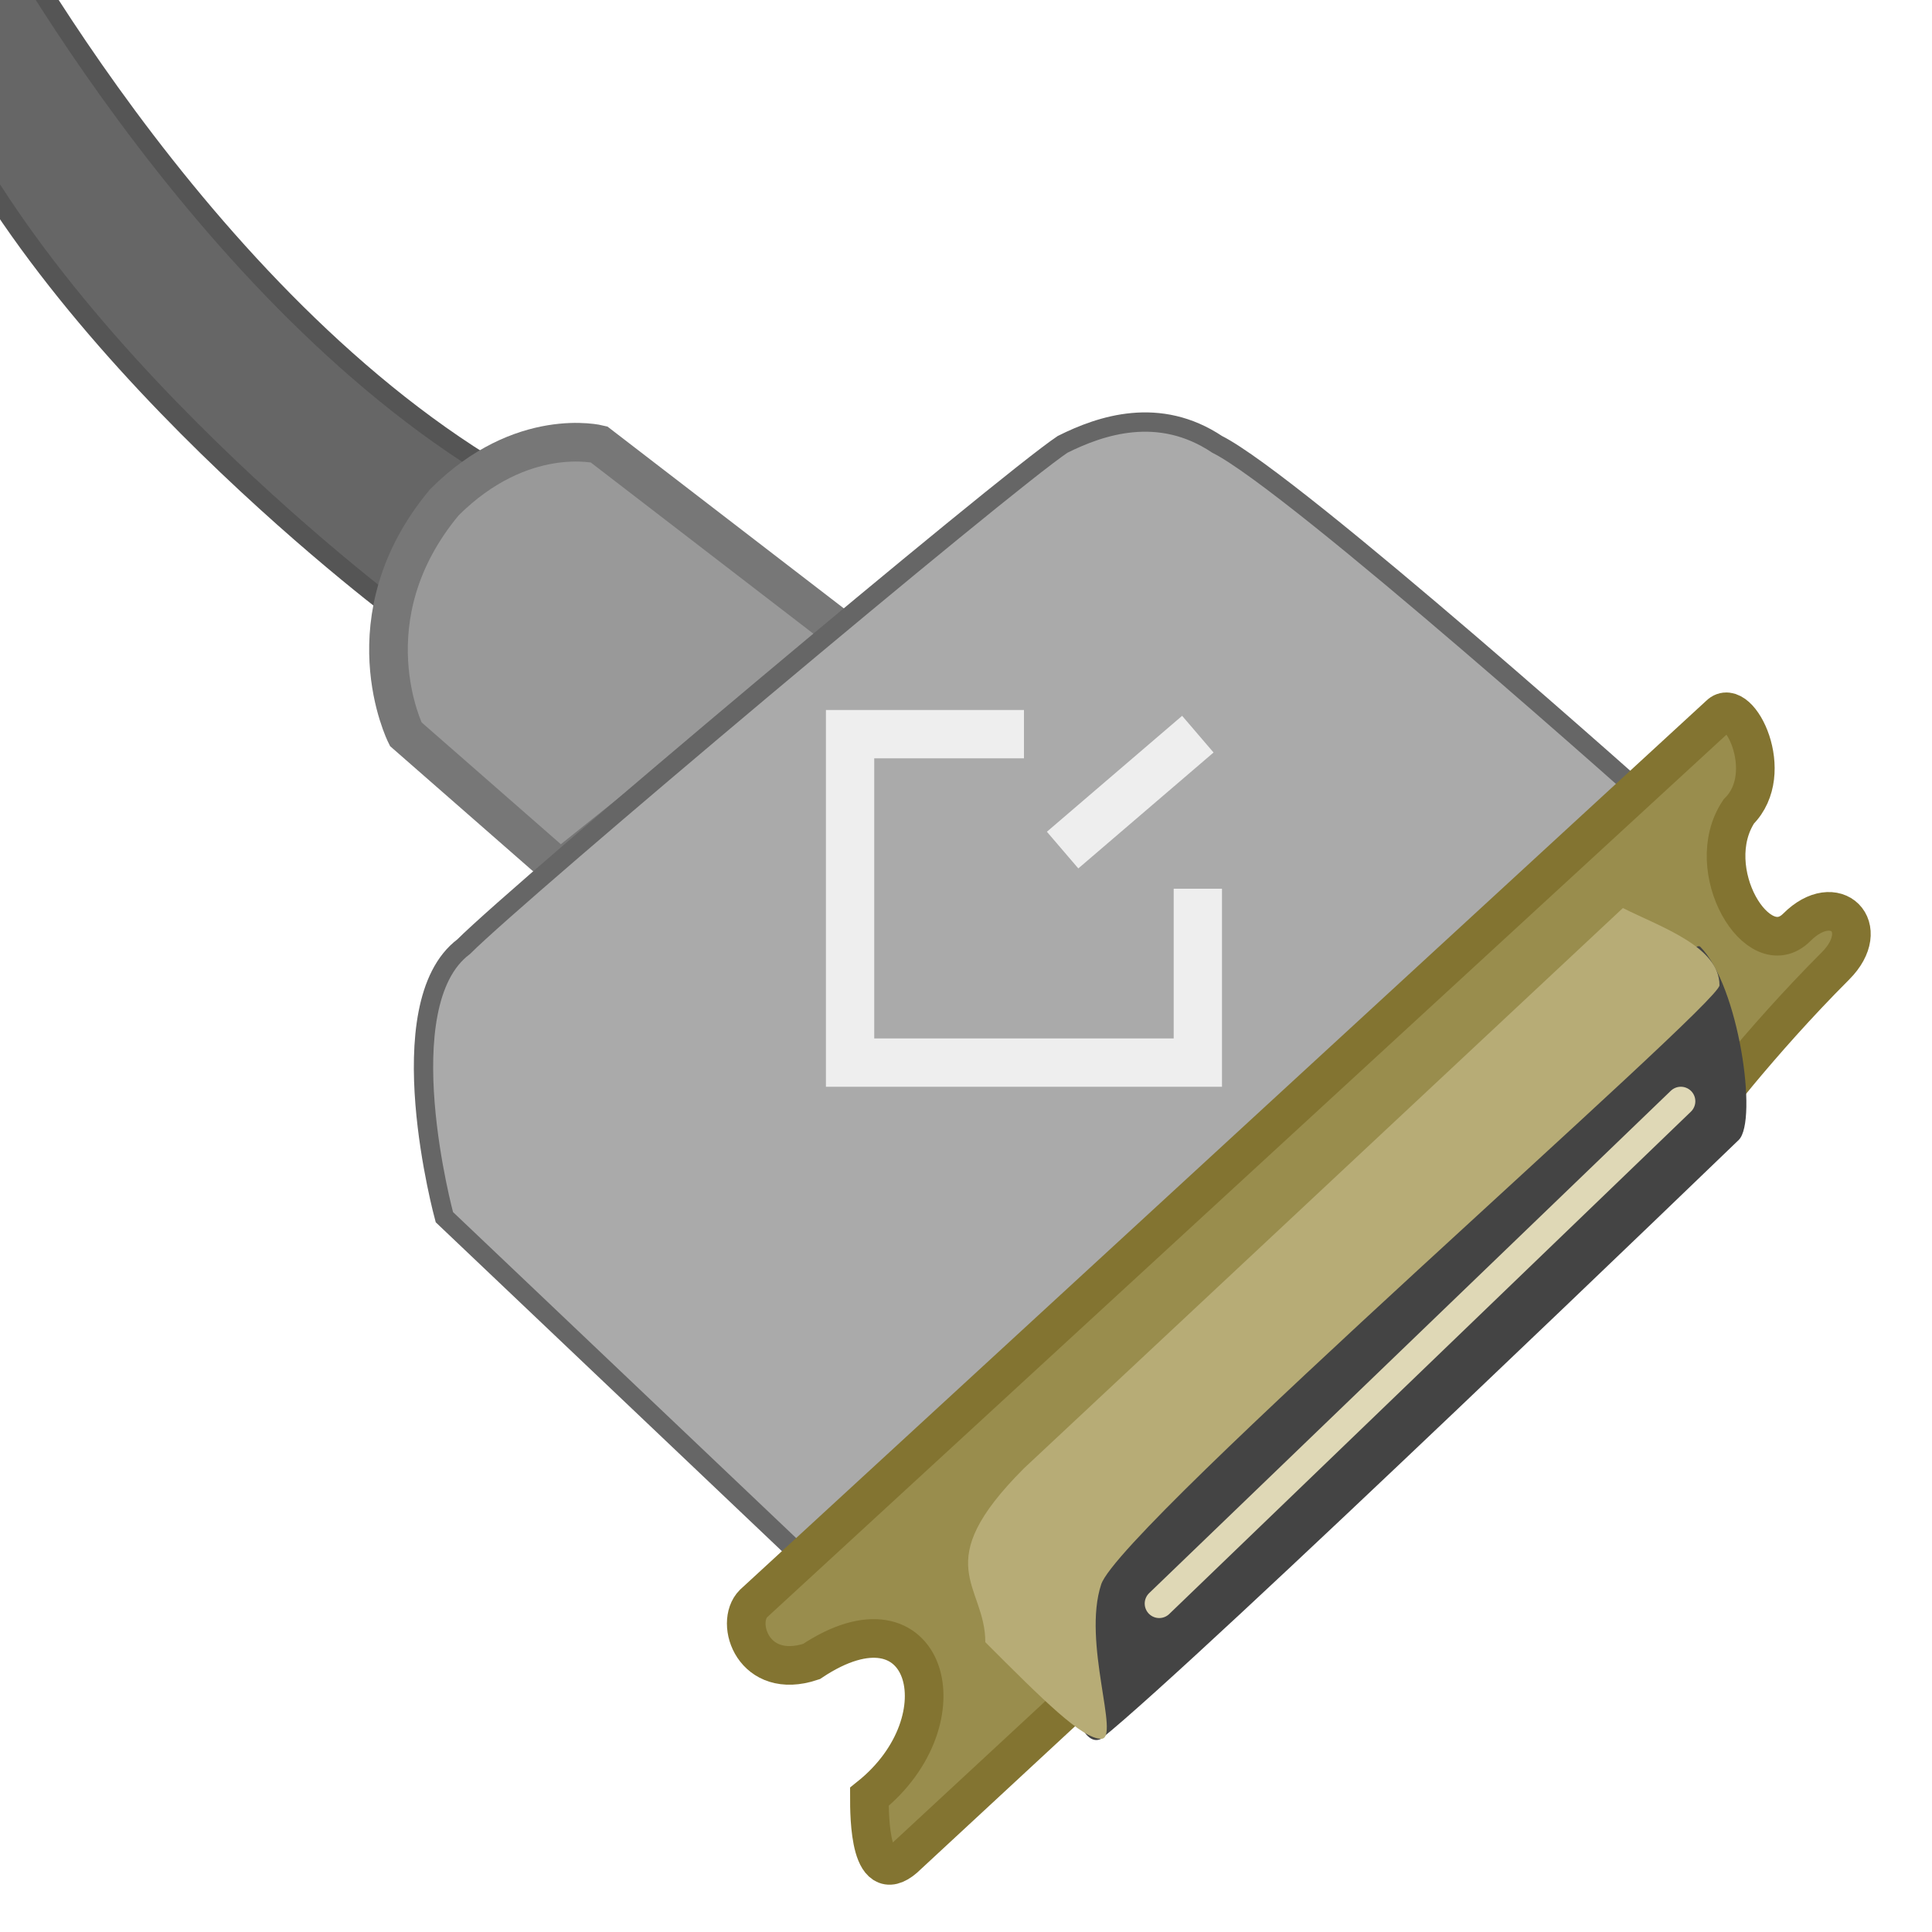
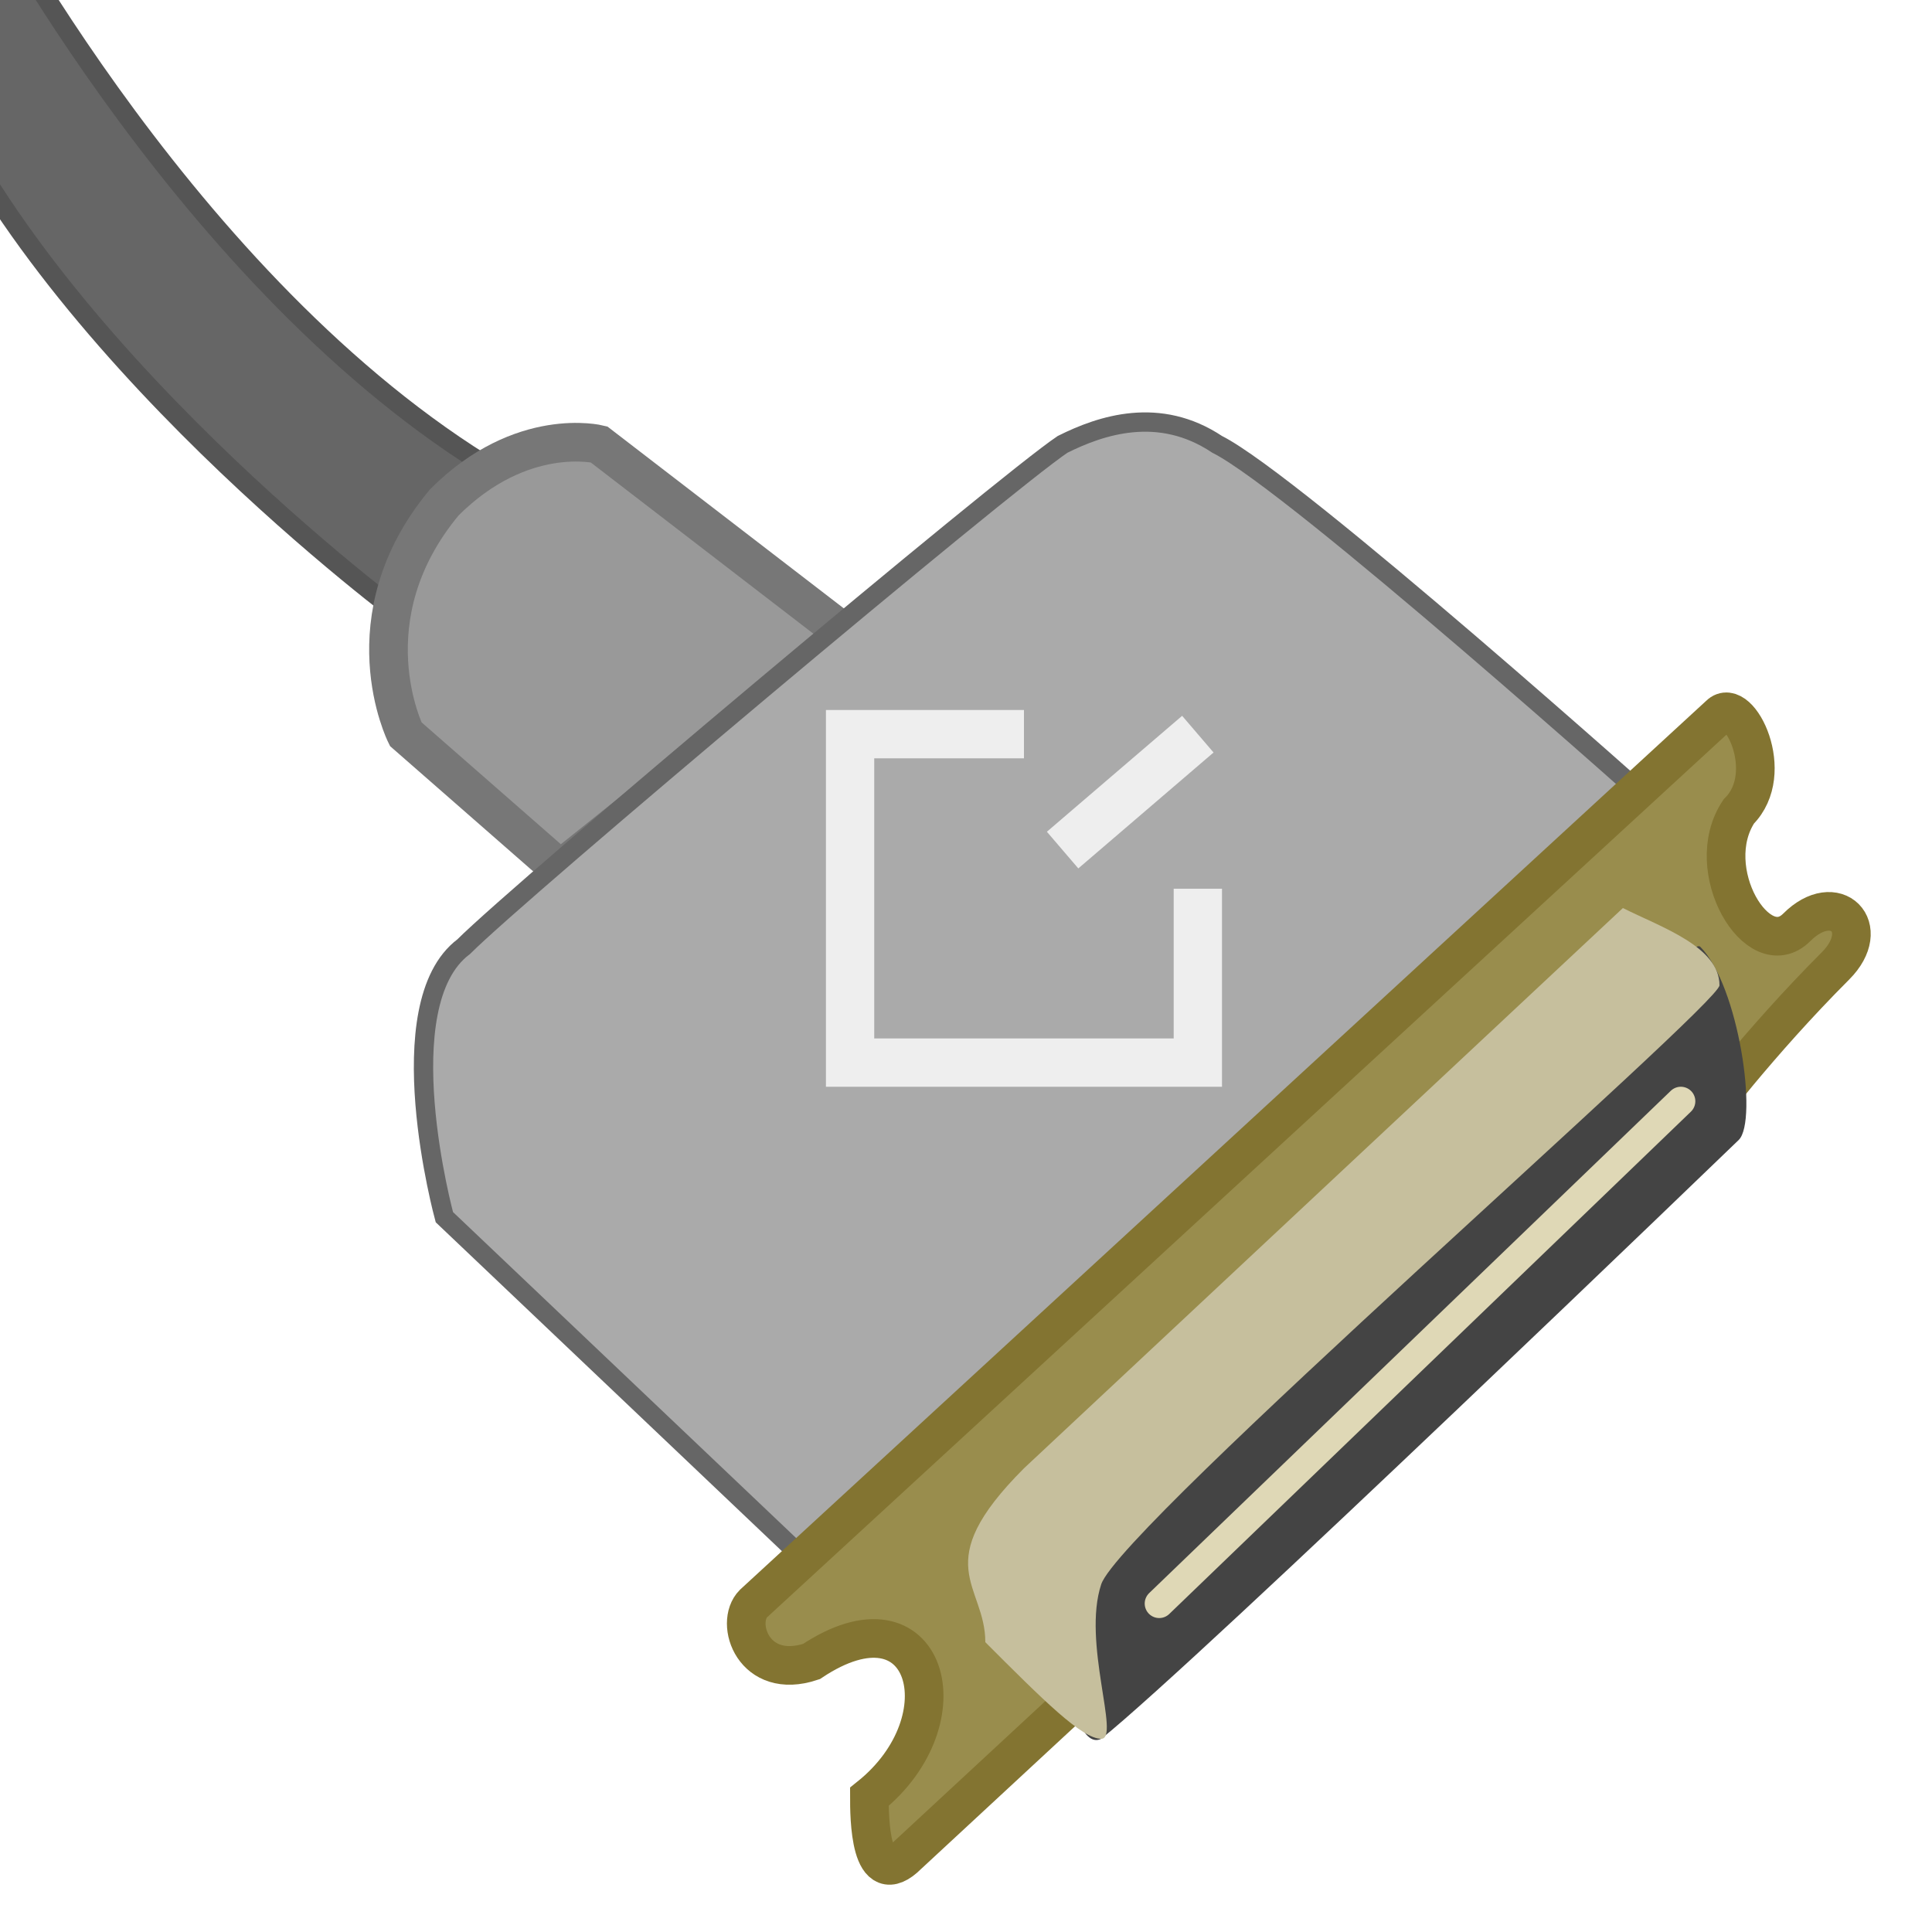
<svg height="100" width="100">
  <path style="fill:#666;stroke:#555" d="M -1.6,-6.9 C -1.6,-6.9 9,14 25,24 l -4,8 C 21,32 2,18 -4,3 z" />
  <path style="fill:#999;stroke:#777;stroke-width:2" d="M 44,33 31,23 c 0,0 -4,-1 -8,3 -5,6 -2,12 -2,12 l 8,7 z" />
  <path style="fill:#aaa;stroke:#666;" d="M 43,82 23,63 c 0,0 -3,-11 1,-14 3,-3 28,-24 31,-26 2,-1 5,-2 8,0 4,2 23,19 23,19 z" />
  <path style="fill:none;stroke:#eee;stroke-width:2.5;" d="m 55,44 7,-6 m -9,0 -9,0 0,17 18,0 0,-9" />
  <path style="fill:#998D4D;stroke:#837431;stroke-width:2" d="m 89,37 c 1,-1 3,3 1,5 -2,3 1,8 3,6 2,-2 4,0 2,2 -4,4 -7,8 -7,8 L 47,96 c -2,2 -2,-2 -2,-3 5,-4 3,-11 -3,-7 -3,1 -4,-2 -3,-3 z" />
  <path style="fill:#444444" d="m 57,90 c -2,1 -3,-10 -1,-10 2,-1 31,-32 32,-31 2,2 3,9 2,10 0,0 -28,27 -33,31 z" />
-   <path style="fill:#B7AC76" d="M 84,47 53,76 c -5,5 -2,6 -2,9 3,3 5,5 6,5 1,0 -1,-5 0,-8 1,-3 32,-30 32,-31 0,-2 -3,-3 -5,-4 z" />
+   <path style="fill:#C6BF9D" d="M 84,47 53,76 c -5,5 -2,6 -2,9 3,3 5,5 6,5 1,0 -1,-5 0,-8 1,-3 32,-30 32,-31 0,-2 -3,-3 -5,-4 z" />
  <path style="fill:none;stroke:#DFD8B6;stroke-width:1.5;stroke-linecap:round" d="M 87,57 60,83" />
</svg>
